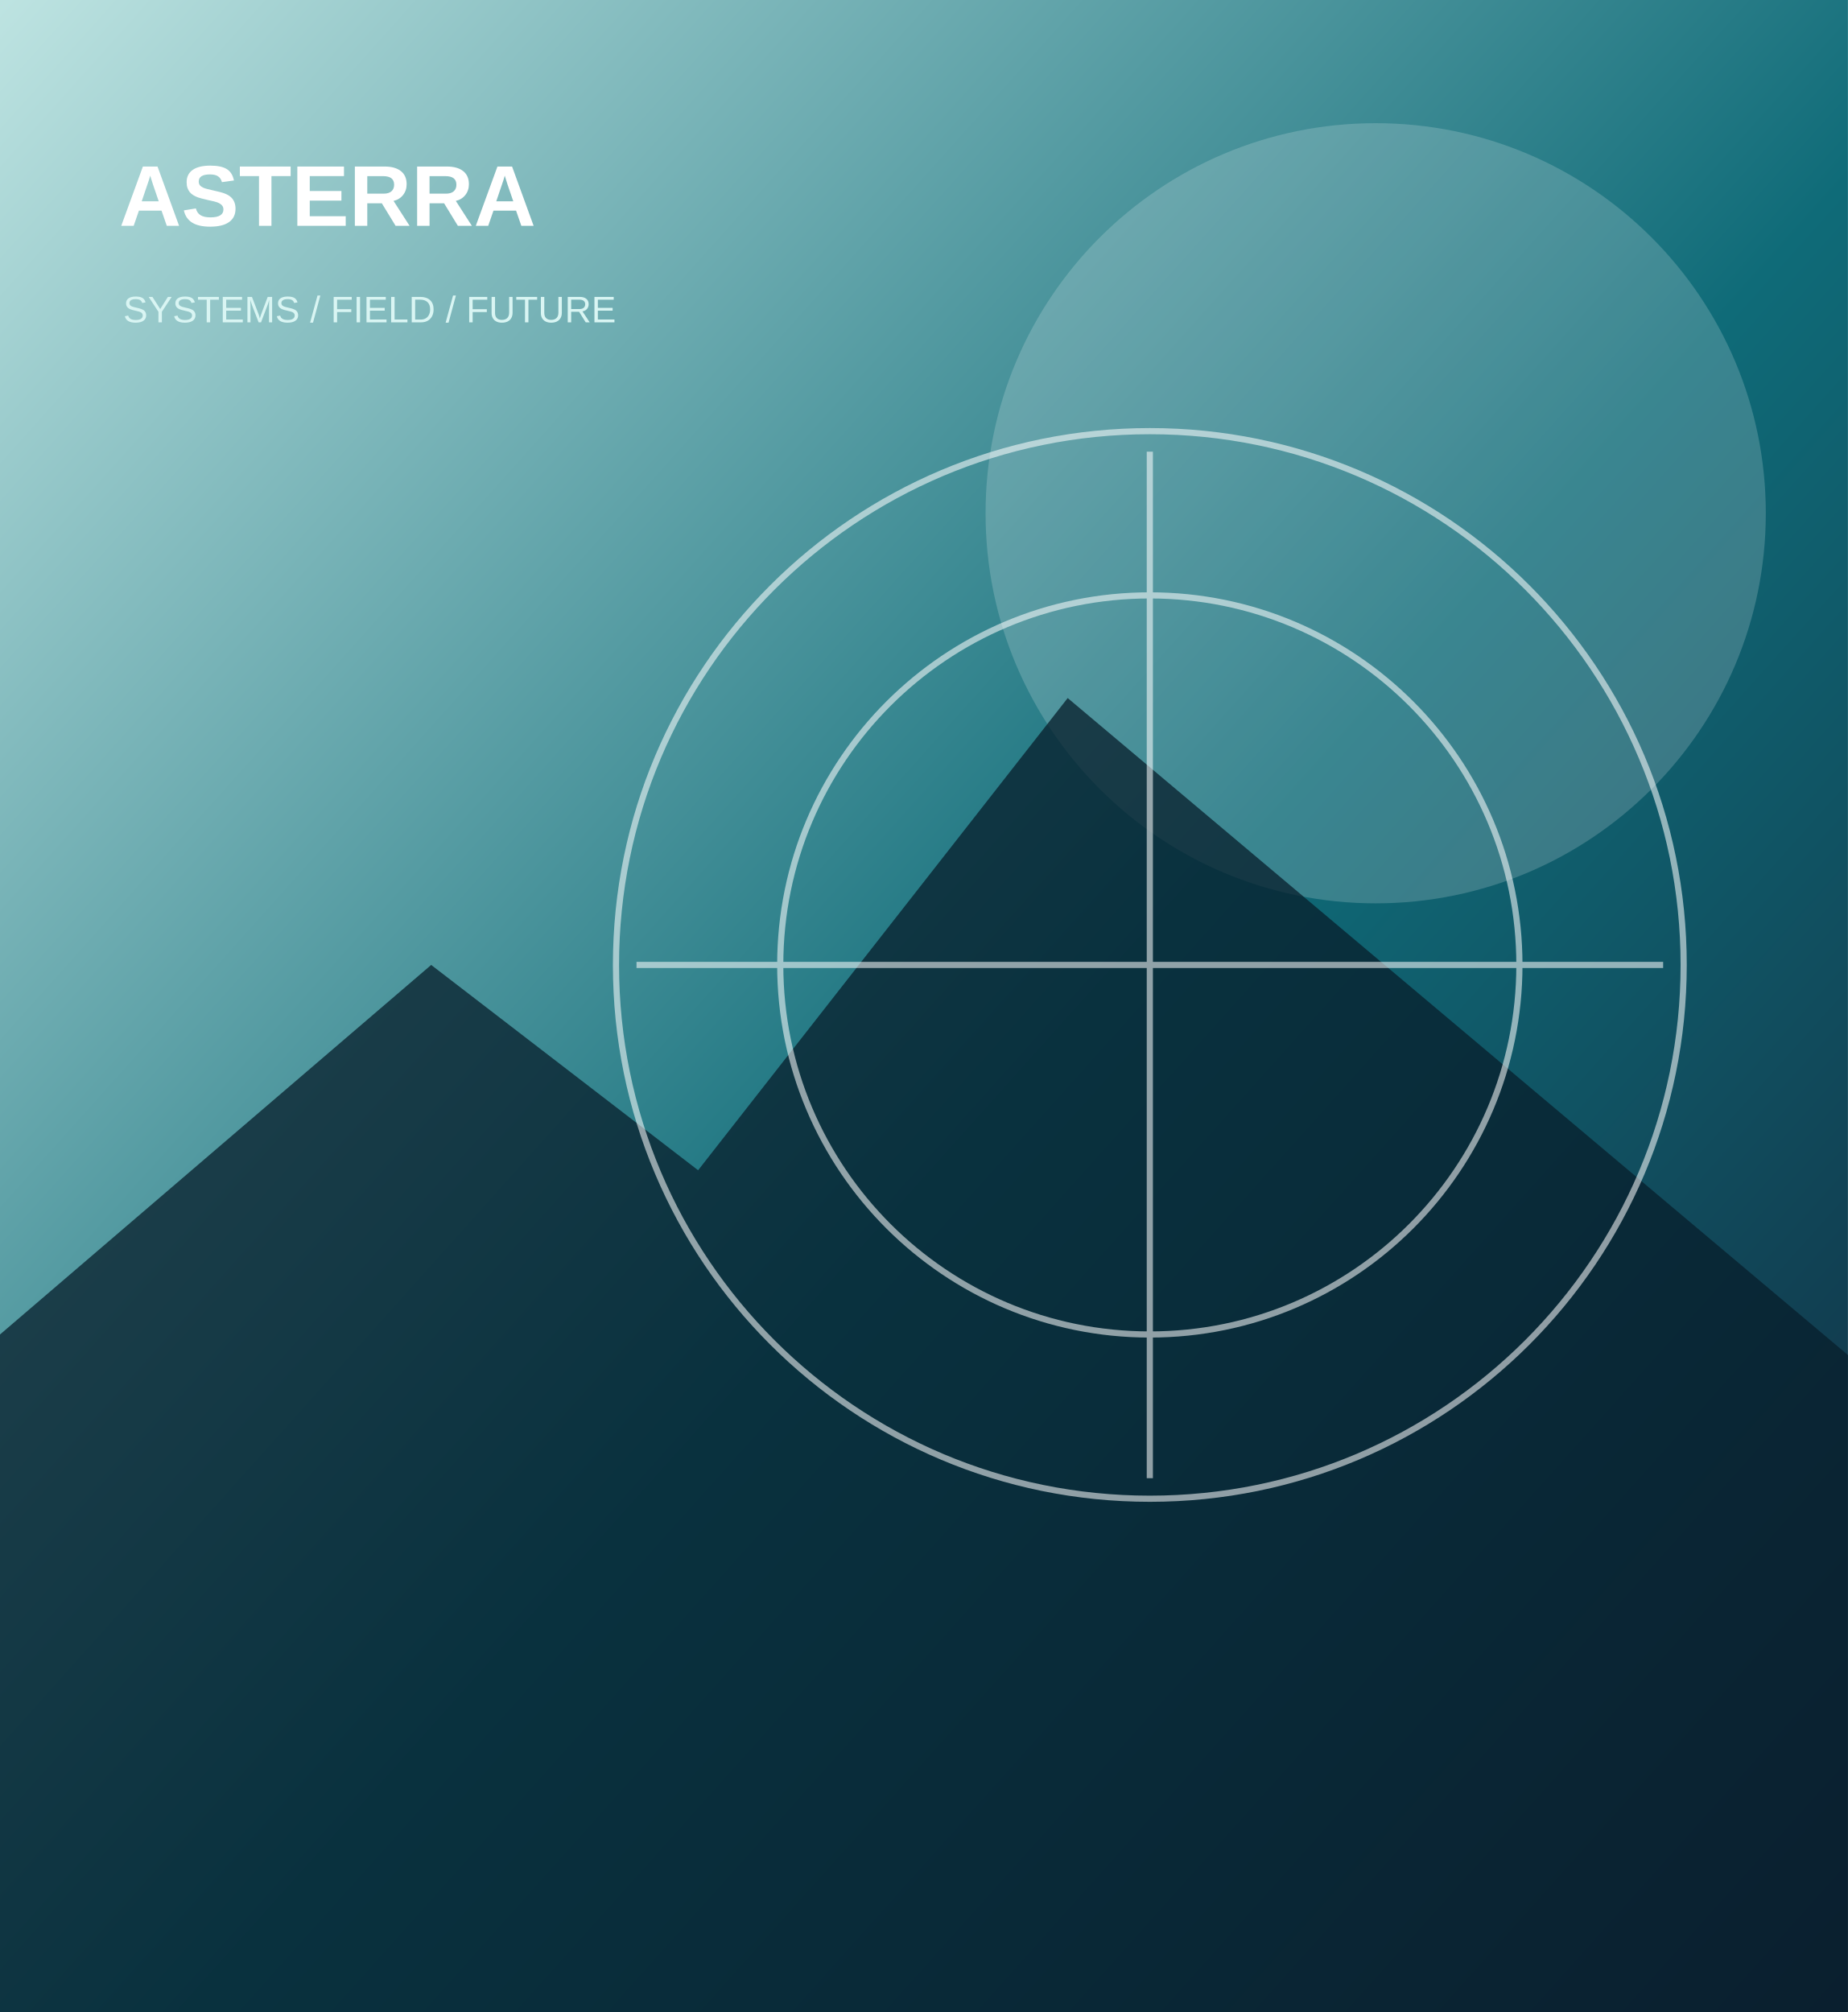
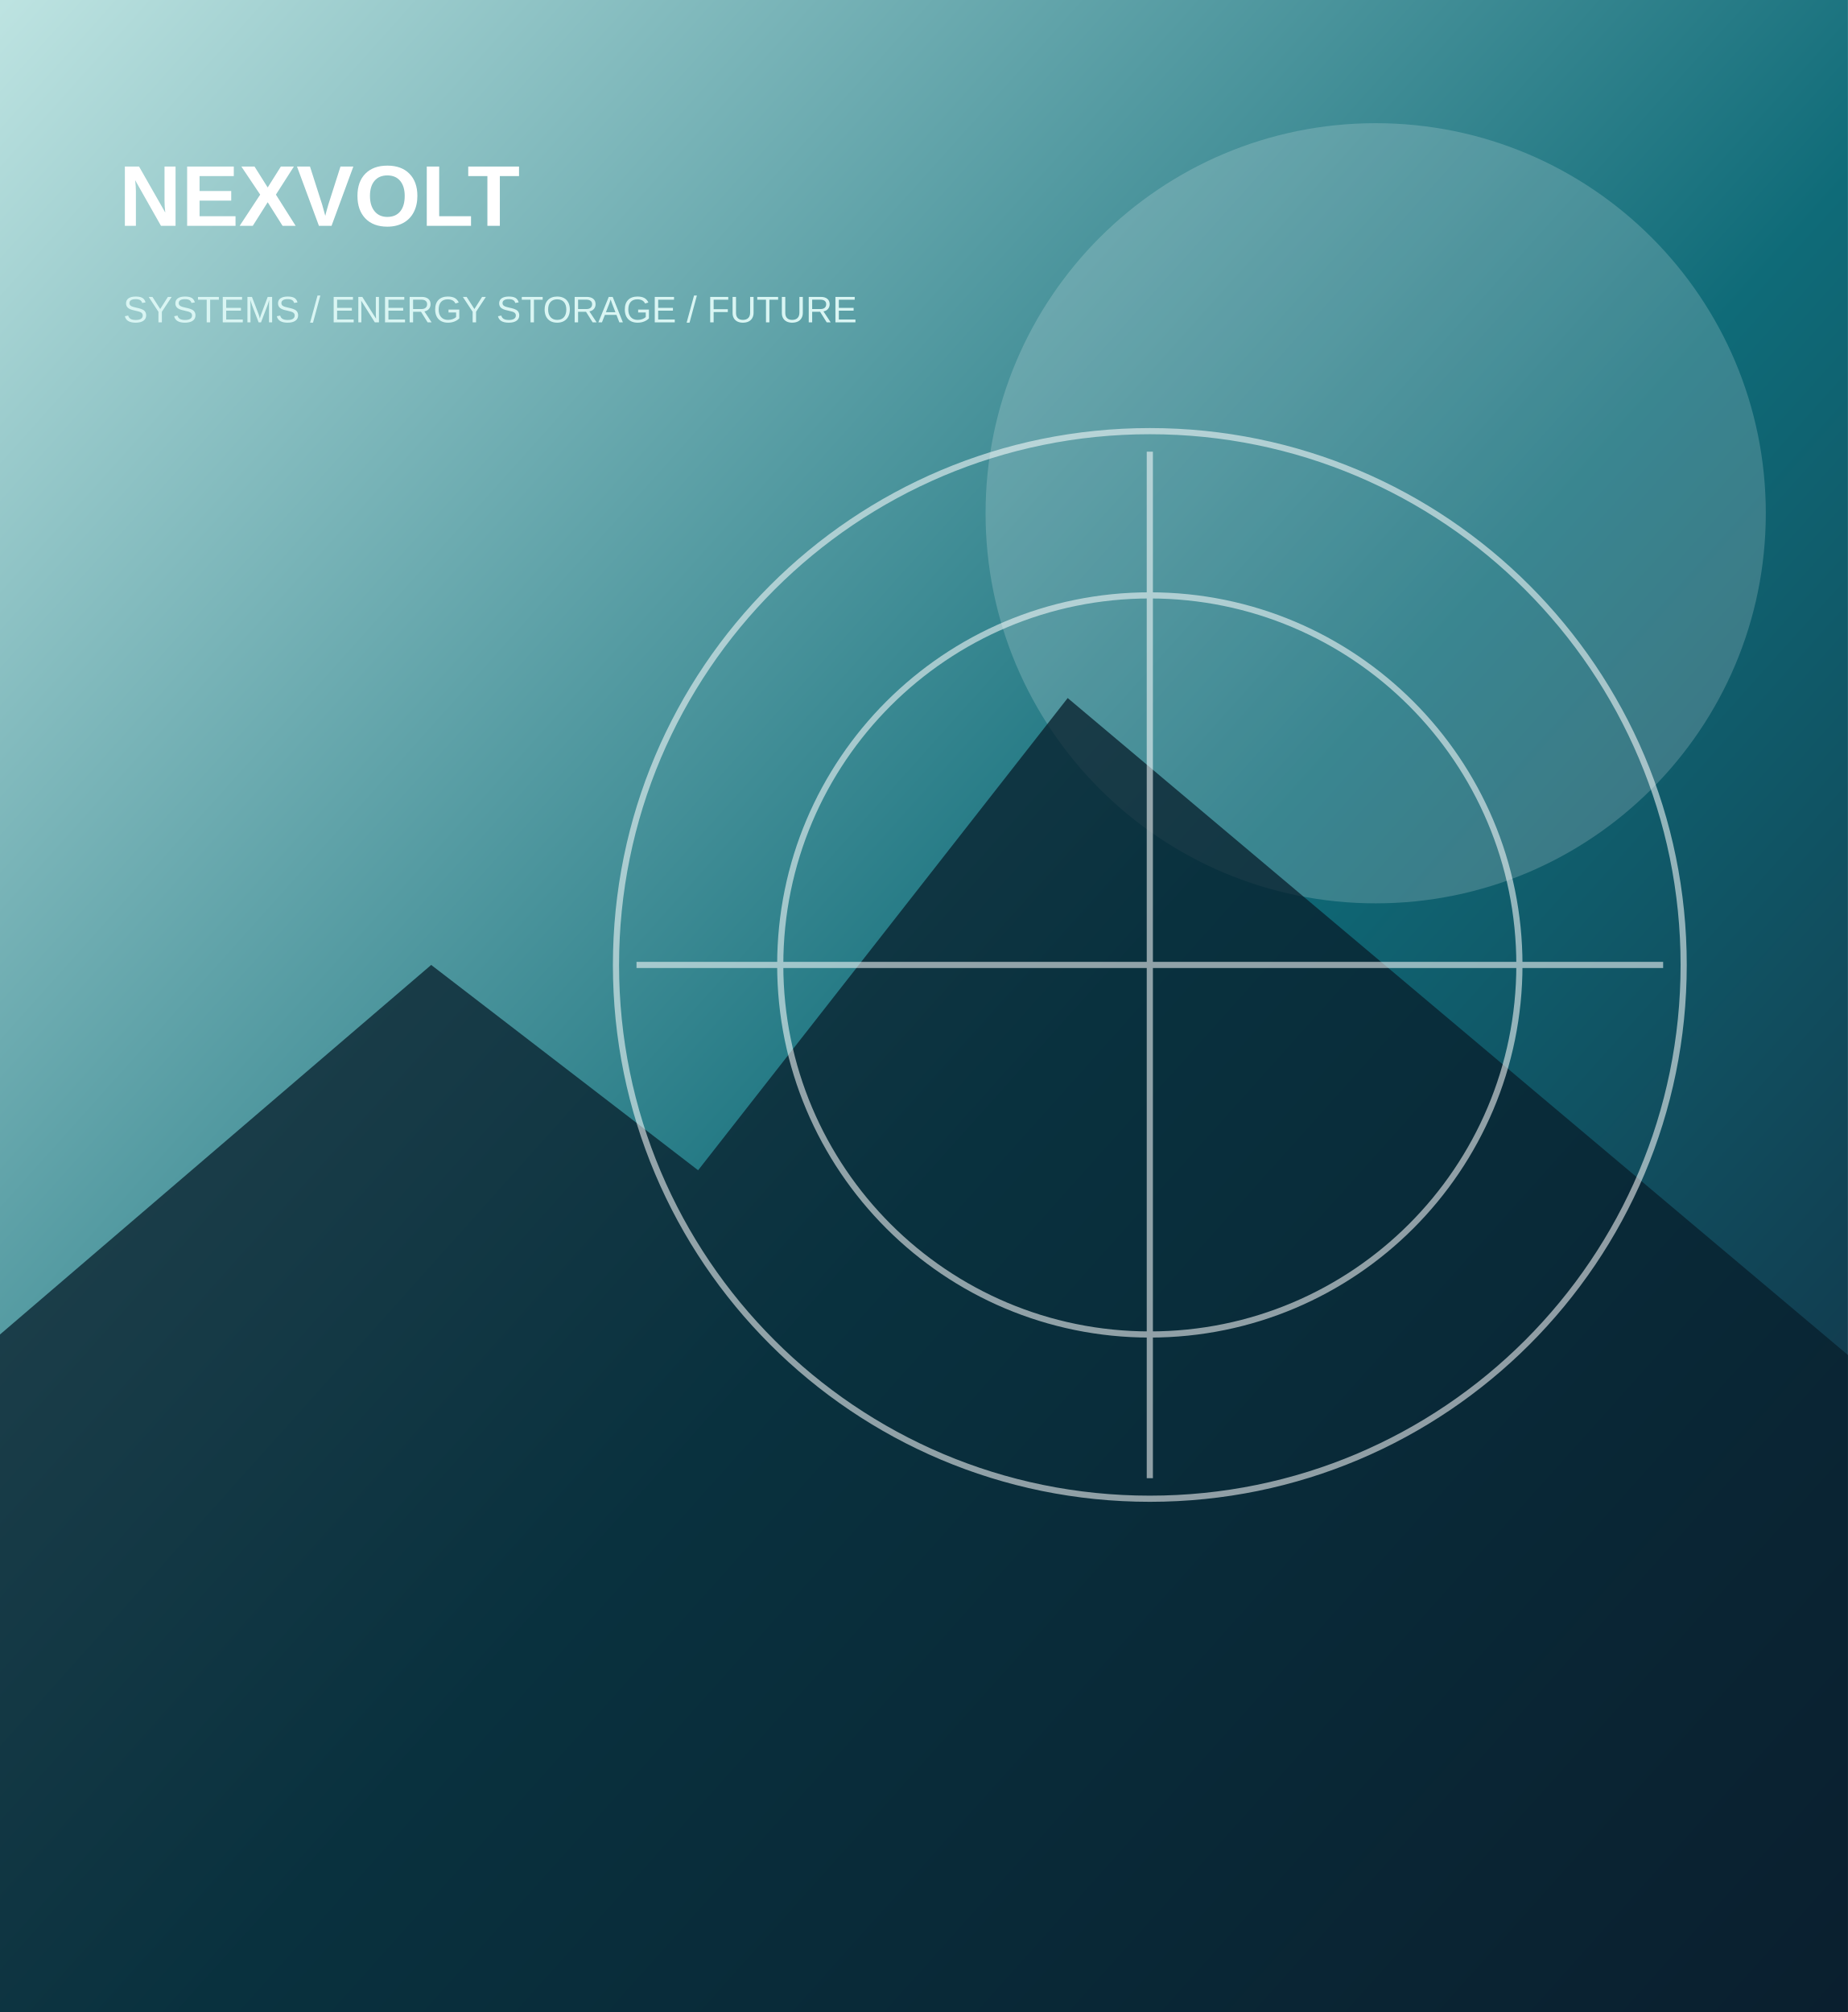
<svg xmlns="http://www.w3.org/2000/svg" viewBox="0 0 900 980">
  <defs>
    <linearGradient id="g" x1="0" x2="1" y1="0" y2="1">
      <stop stop-color="#bde3e1" />
      <stop offset=".55" stop-color="#0f6b78" />
      <stop offset="1" stop-color="#13243a" />
    </linearGradient>
  </defs>
  <rect width="900" height="980" fill="url(#g)" />
  <circle cx="670" cy="250" r="190" fill="#fff" opacity=".18" />
  <path d="M0 650 210 470l130 100 180-230 380 320v320H0Z" fill="#071e2b" opacity=".75" />
  <g fill="none" stroke="#fff" opacity=".55" stroke-width="3">
    <circle cx="560" cy="470" r="260" />
    <circle cx="560" cy="470" r="180" />
    <path d="M310 470h500M560 220v500" />
  </g>
-   <text x="58" y="110" fill="#fff" font-family="Arial,sans-serif" font-size="42" font-weight="700">ASTERRA</text>
-   <text x="60" y="157" fill="#d9f5f3" font-family="Arial,sans-serif" font-size="18">SYSTEMS / FIELD / FUTURE</text>
+   <text x="58" y="110" fill="#fff" font-family="Arial,sans-serif" font-size="42" font-weight="700">NEXVOLT</text>
+   <text x="60" y="157" fill="#d9f5f3" font-family="Arial,sans-serif" font-size="18">SYSTEMS / ENERGY STORAGE / FUTURE</text>
</svg>
